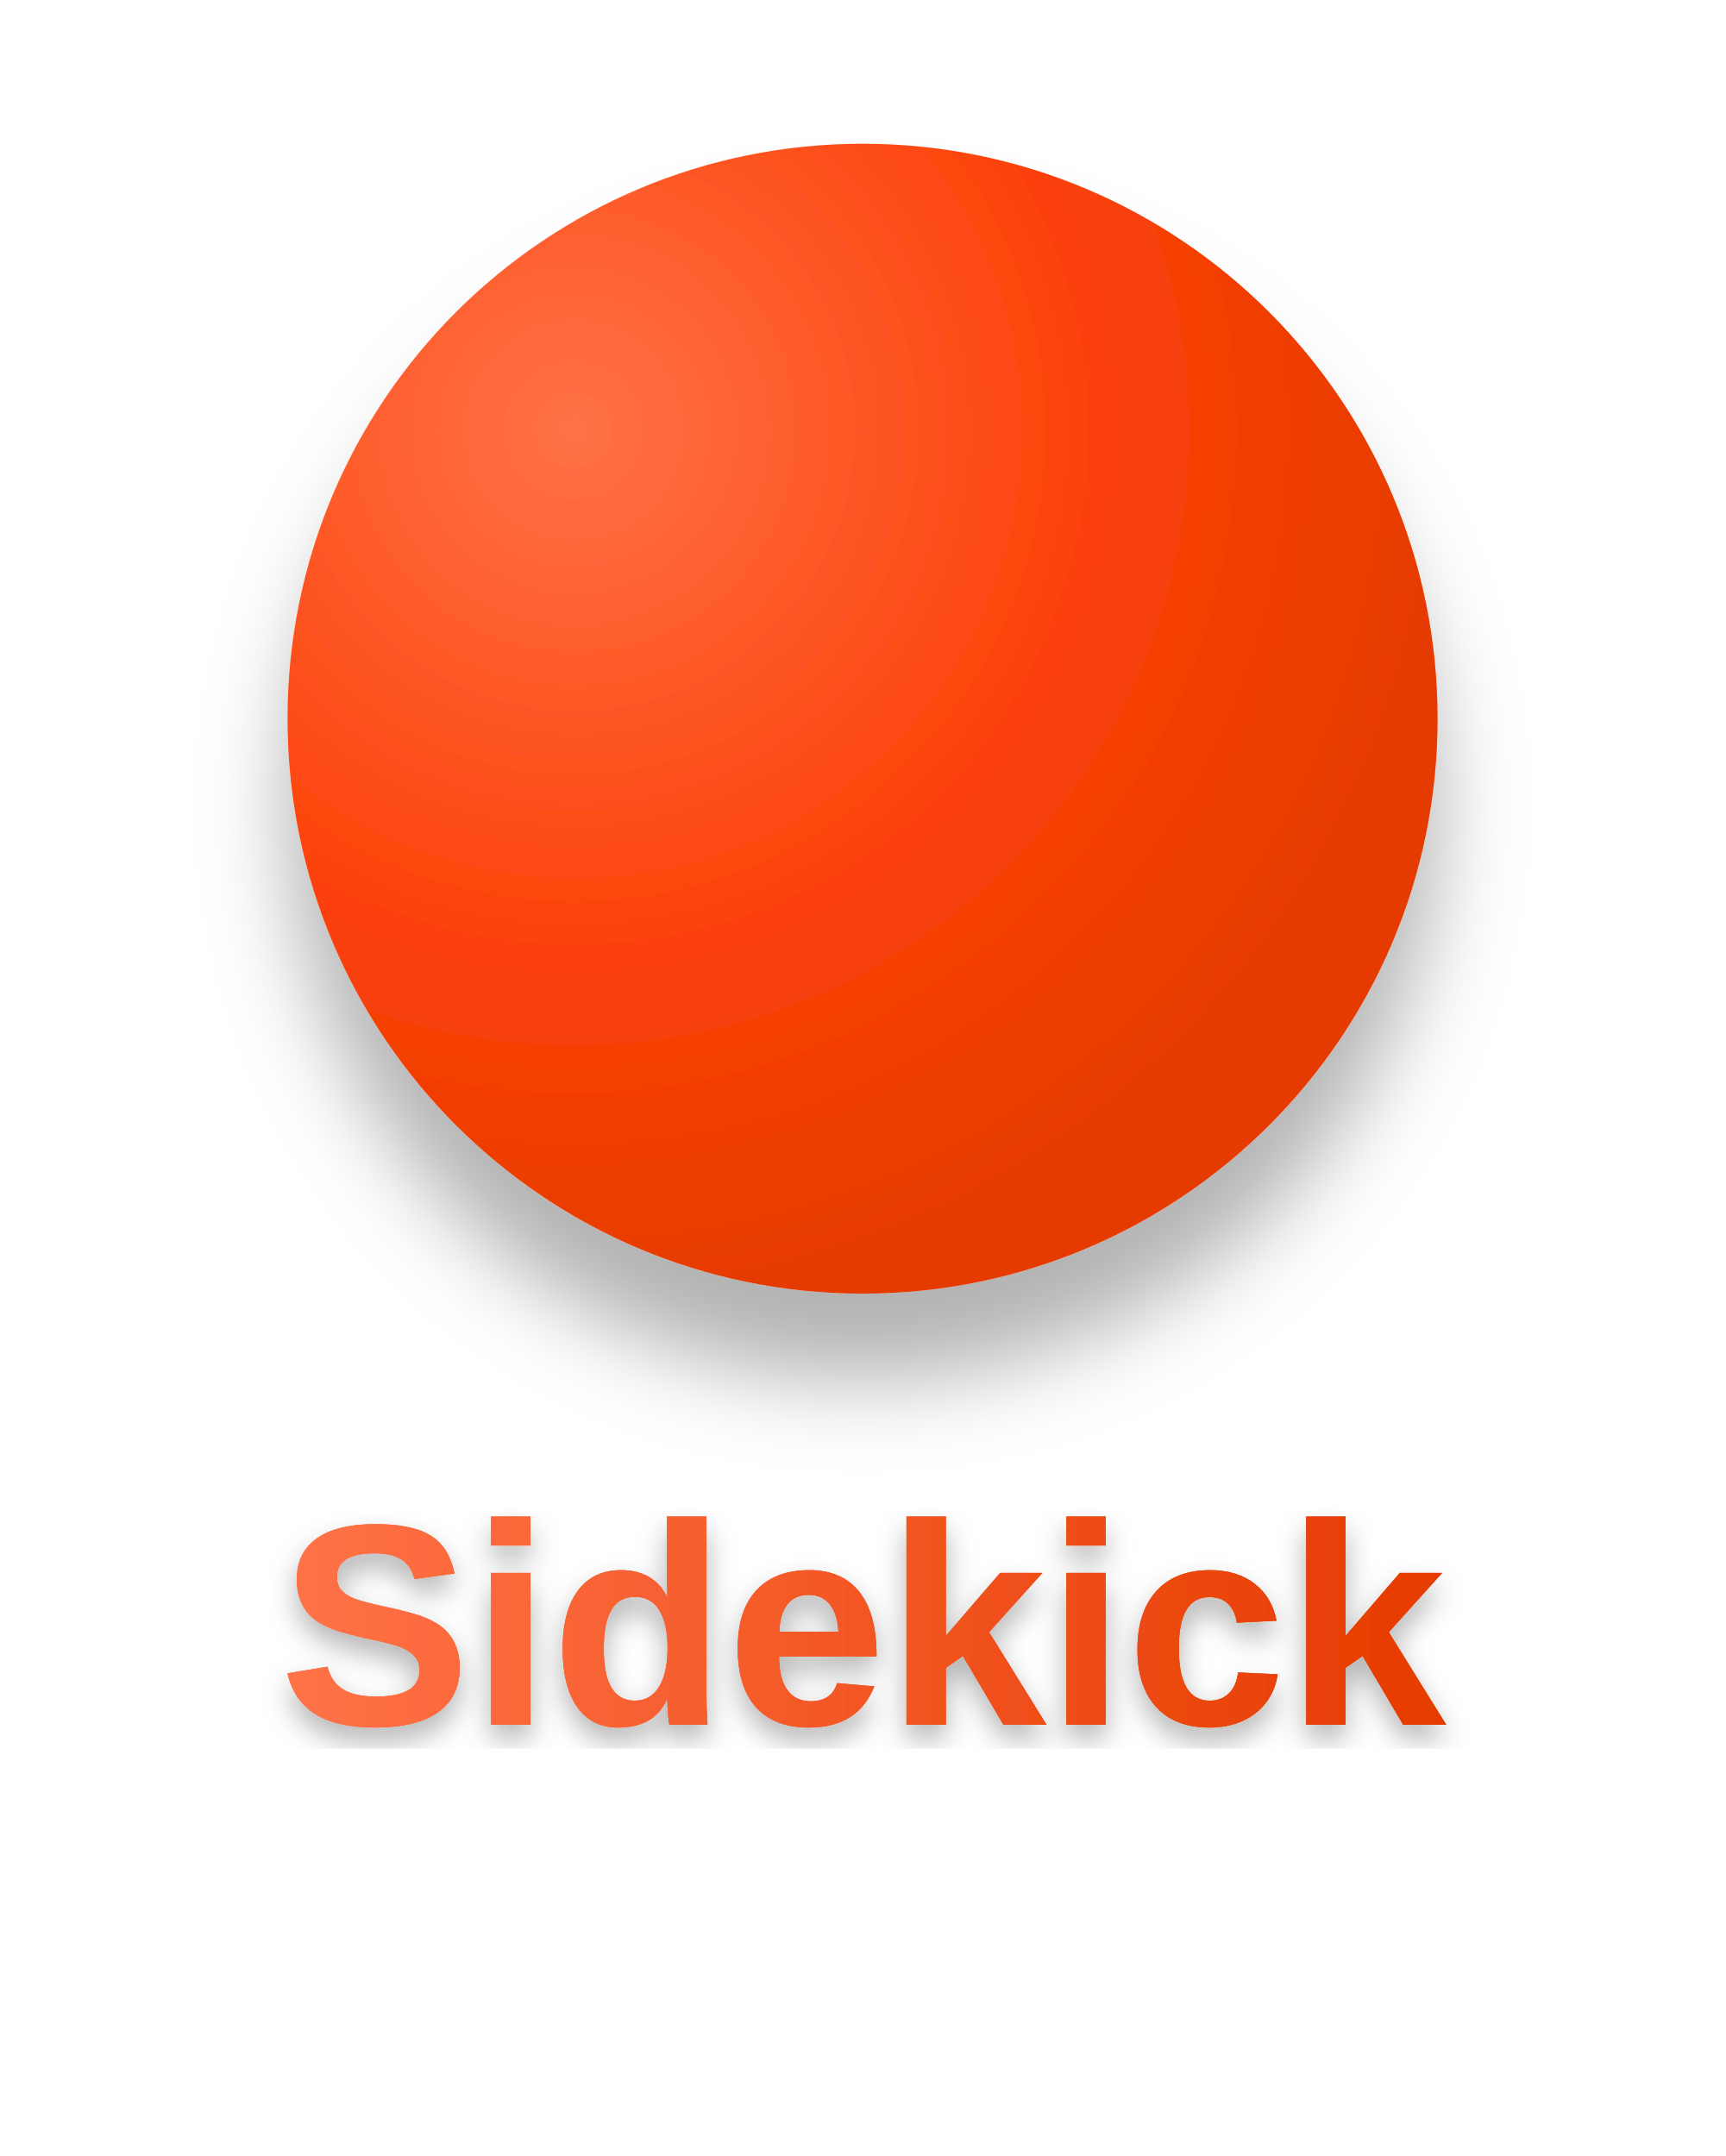
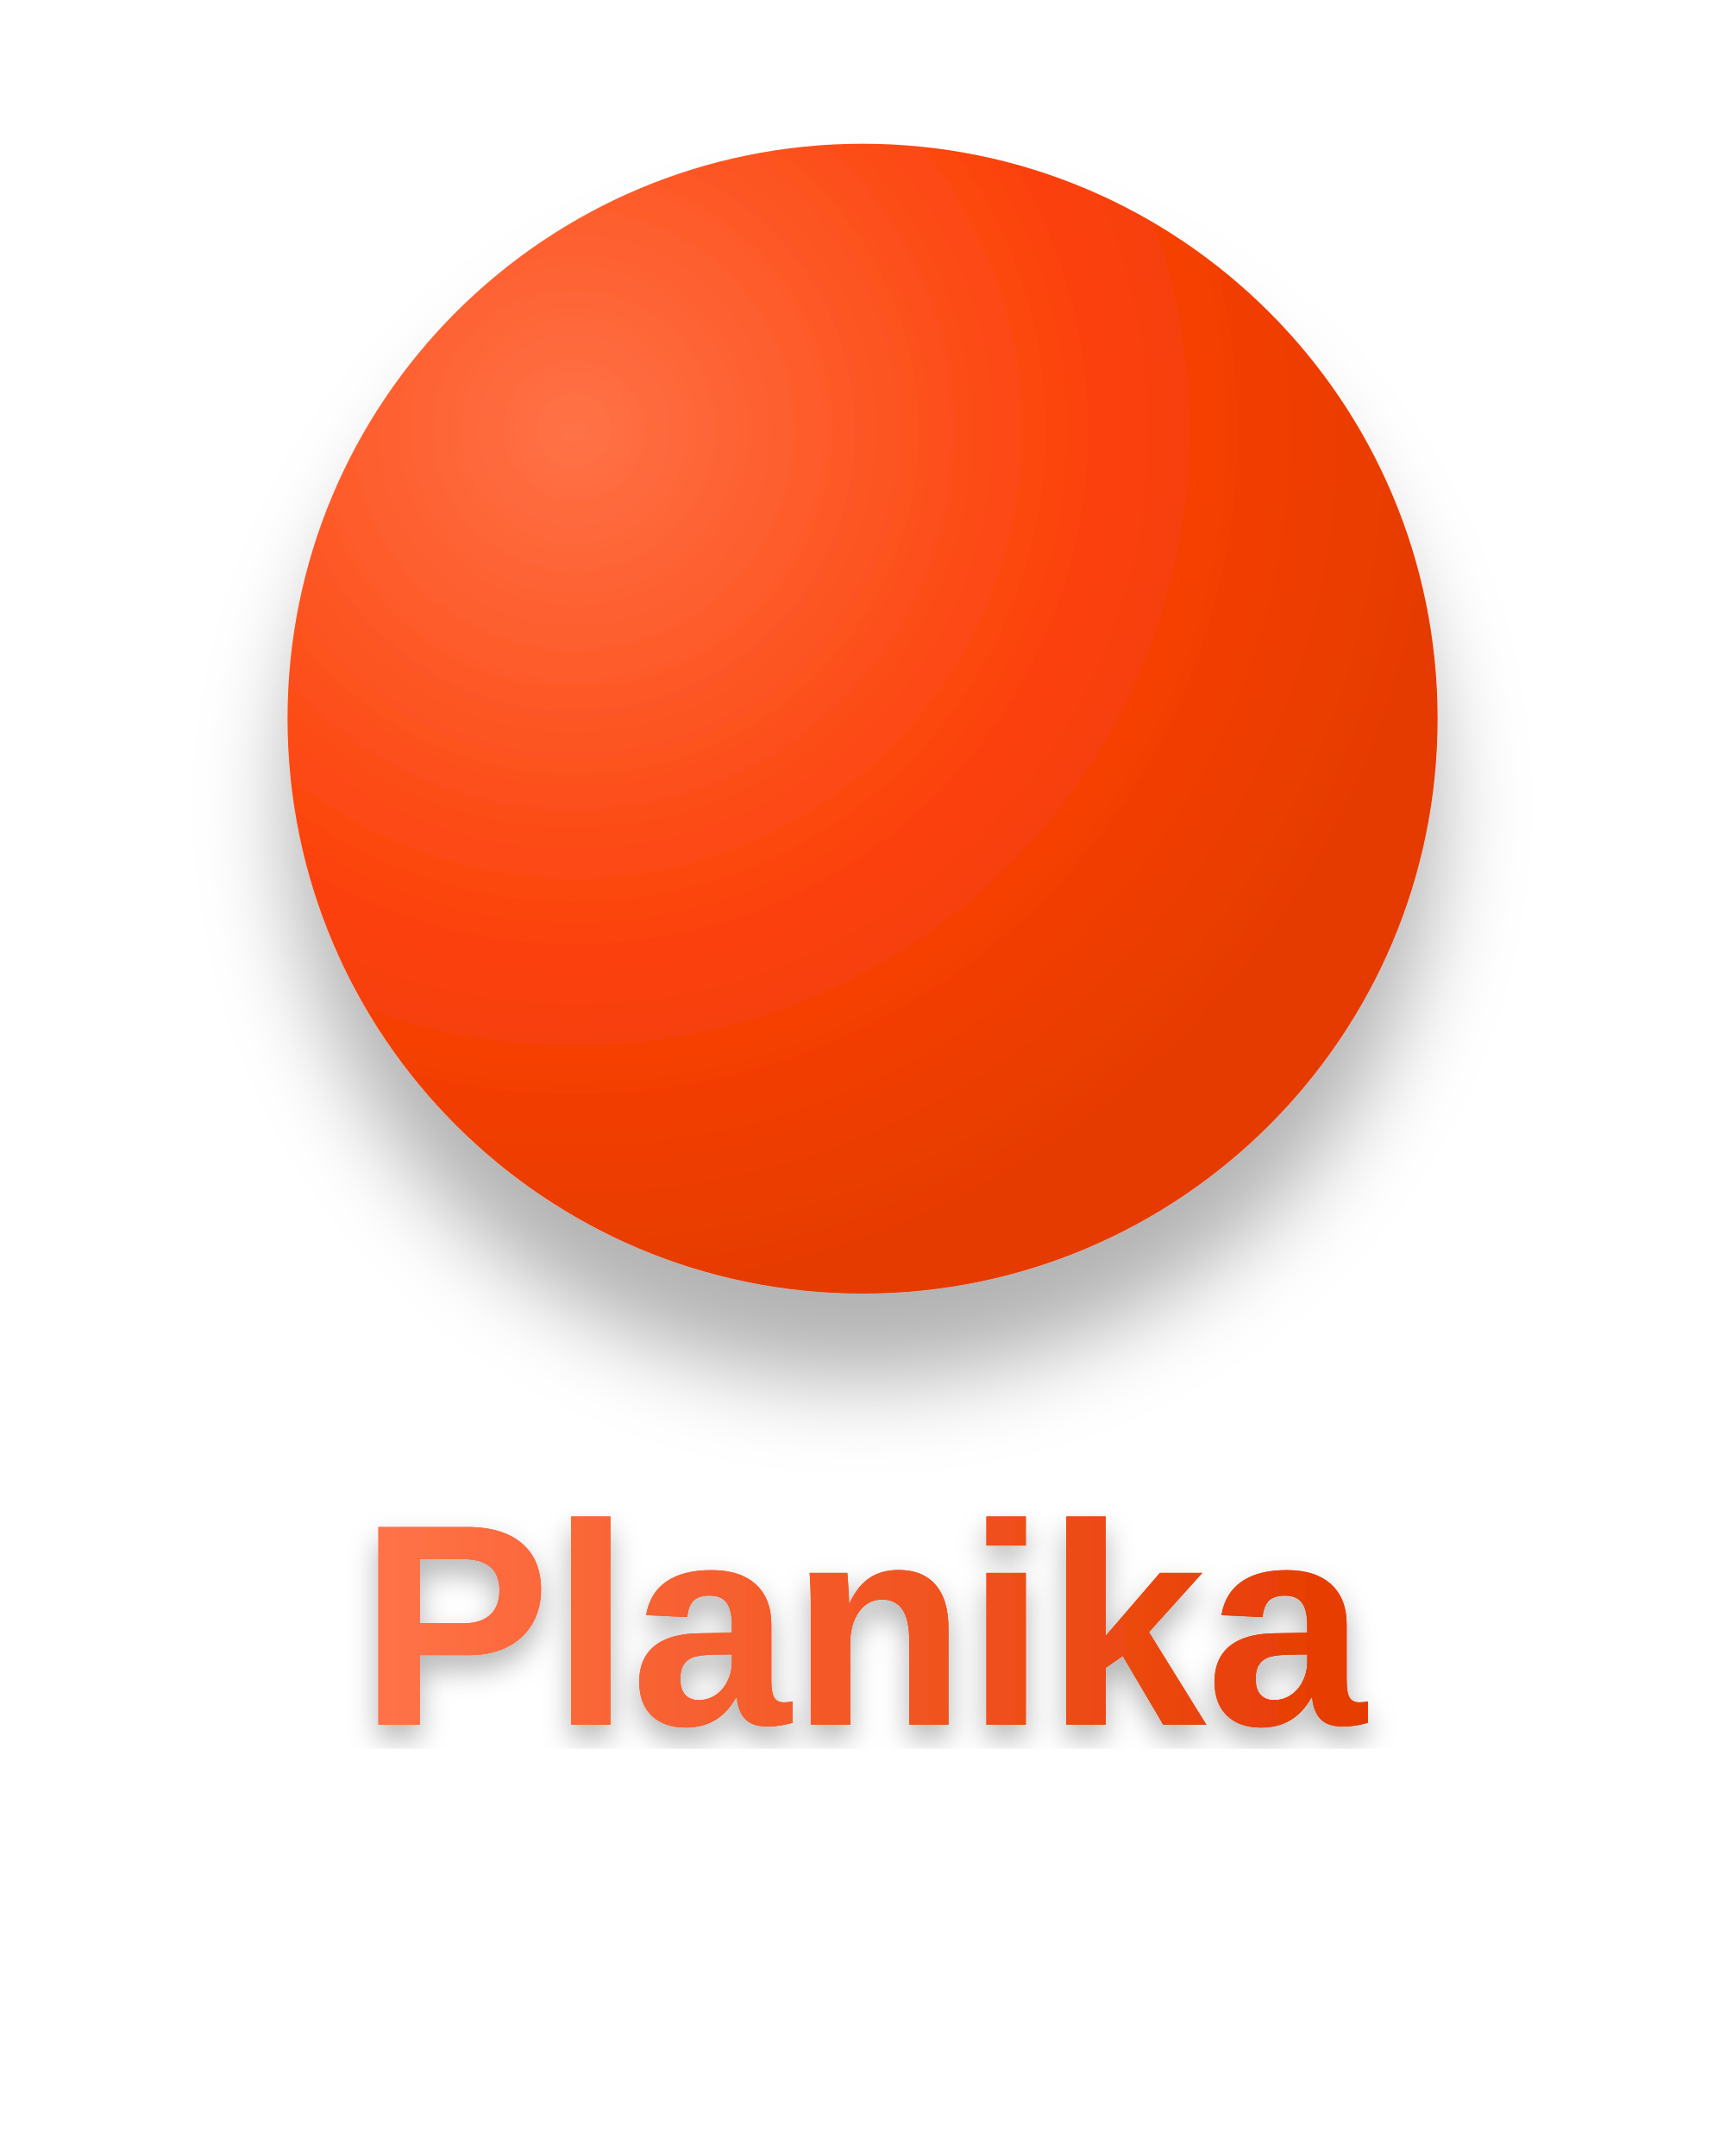
<svg xmlns="http://www.w3.org/2000/svg" width="480" height="600" viewBox="0 0 480 600">
  <defs>
    <linearGradient id="textGradient" x1="0%" y1="0%" x2="100%" y2="0%">
      <stop offset="0%" stop-color="#ff7247" />
      <stop offset="100%" stop-color="#e63b00" />
    </linearGradient>
    <radialGradient id="iconGradient" cx="25%" cy="25%" r="75%">
      <stop offset="0%" stop-color="#ff7247" />
      <stop offset="60%" stop-color="#FC4109" />
      <stop offset="100%" stop-color="#e63b00" />
    </radialGradient>
    <filter id="innerShadow">
      <feOffset dx="0" dy="1" />
      <feGaussianBlur stdDeviation="1" result="offset-blur" />
      <feComposite operator="out" in="SourceGraphic" in2="offset-blur" result="inverse" />
      <feFlood flood-color="black" flood-opacity="0.2" result="color" />
      <feComposite operator="in" in="color" in2="inverse" result="shadow" />
      <feComposite operator="over" in="shadow" in2="SourceGraphic" />
    </filter>
    <filter id="outerShadow">
      <feDropShadow dx="0" dy="4" stdDeviation="4" flood-opacity="0.3" />
    </filter>
    <filter id="iconShadow" x="-50%" y="-50%" width="200%" height="200%">
      <feDropShadow dx="0" dy="24" stdDeviation="12" flood-opacity="0.3" />
    </filter>
  </defs>
  <circle cx="240" cy="200" r="160" fill="url(#iconGradient)" filter="url(#iconShadow)" />
  <text x="240" y="480" font-family="Arial, sans-serif" font-size="80" font-weight="bold" fill="url(#textGradient)" filter="url(#innerShadow)" text-anchor="middle">
-         Sidekick
+         Planika
    </text>
  <text x="240" y="480" font-family="Arial, sans-serif" font-size="80" font-weight="bold" fill="url(#textGradient)" filter="url(#outerShadow)" text-anchor="middle">
-         Sidekick
+         Planika
    </text>
</svg>
